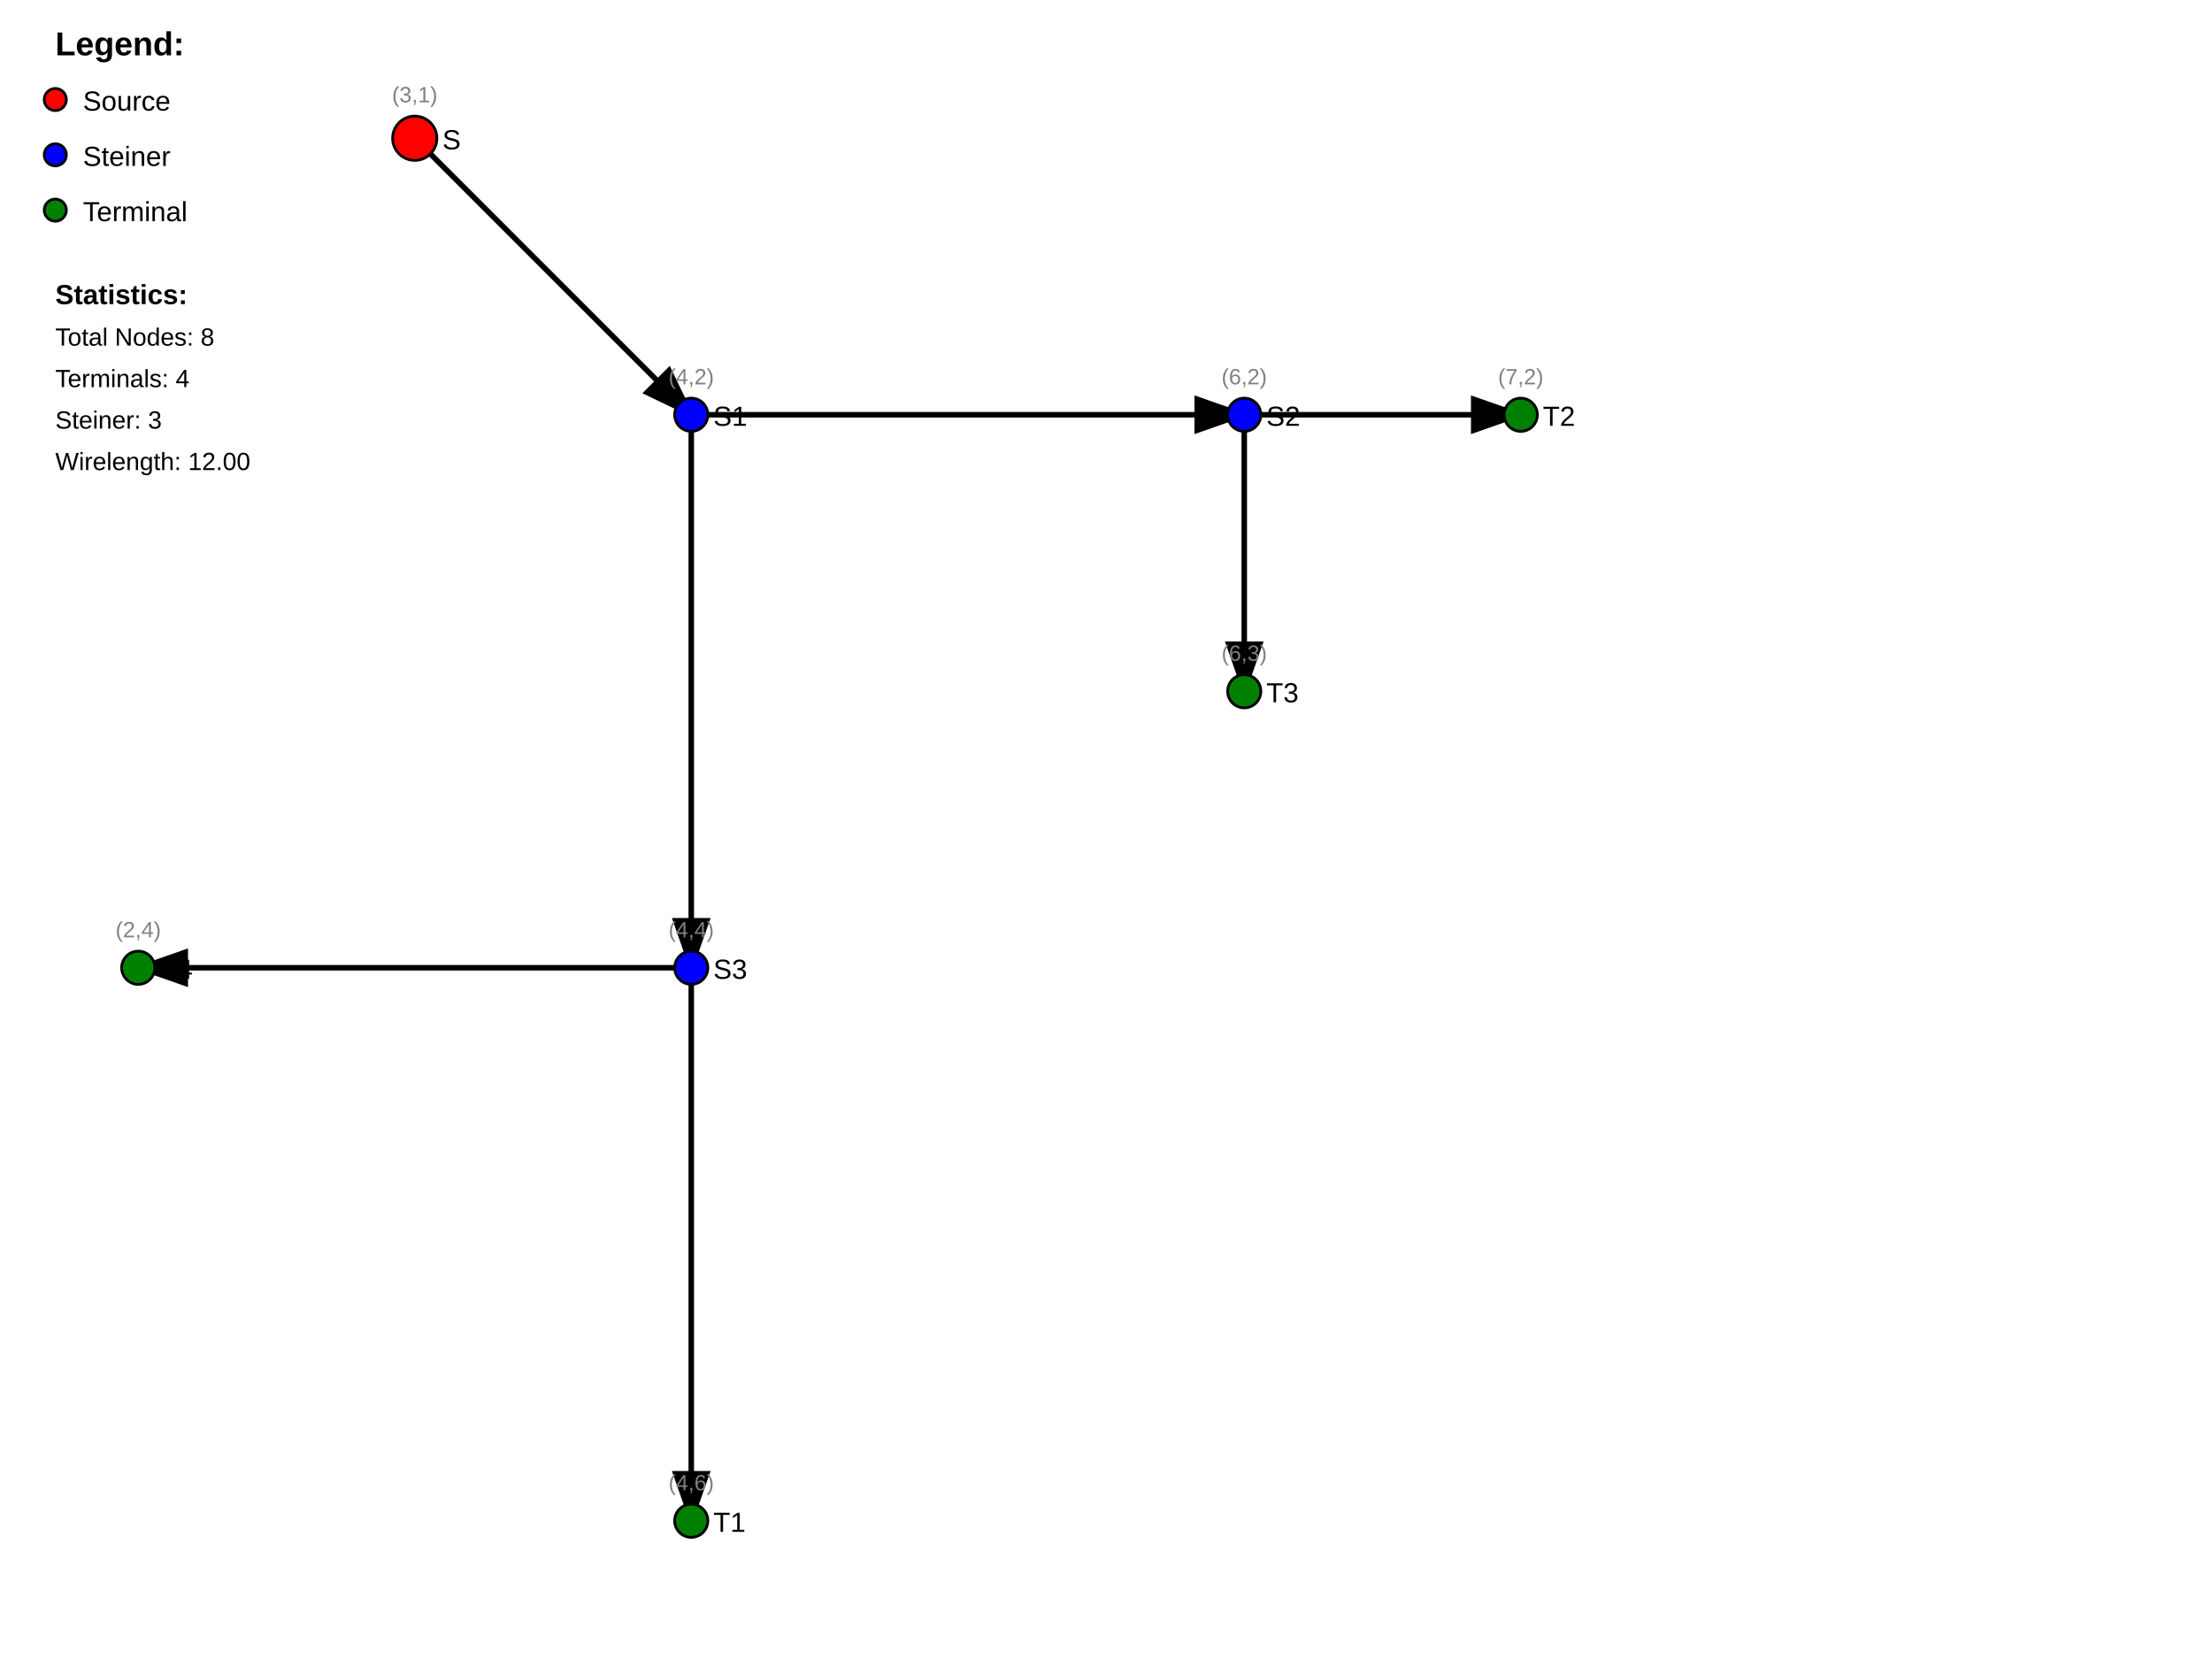
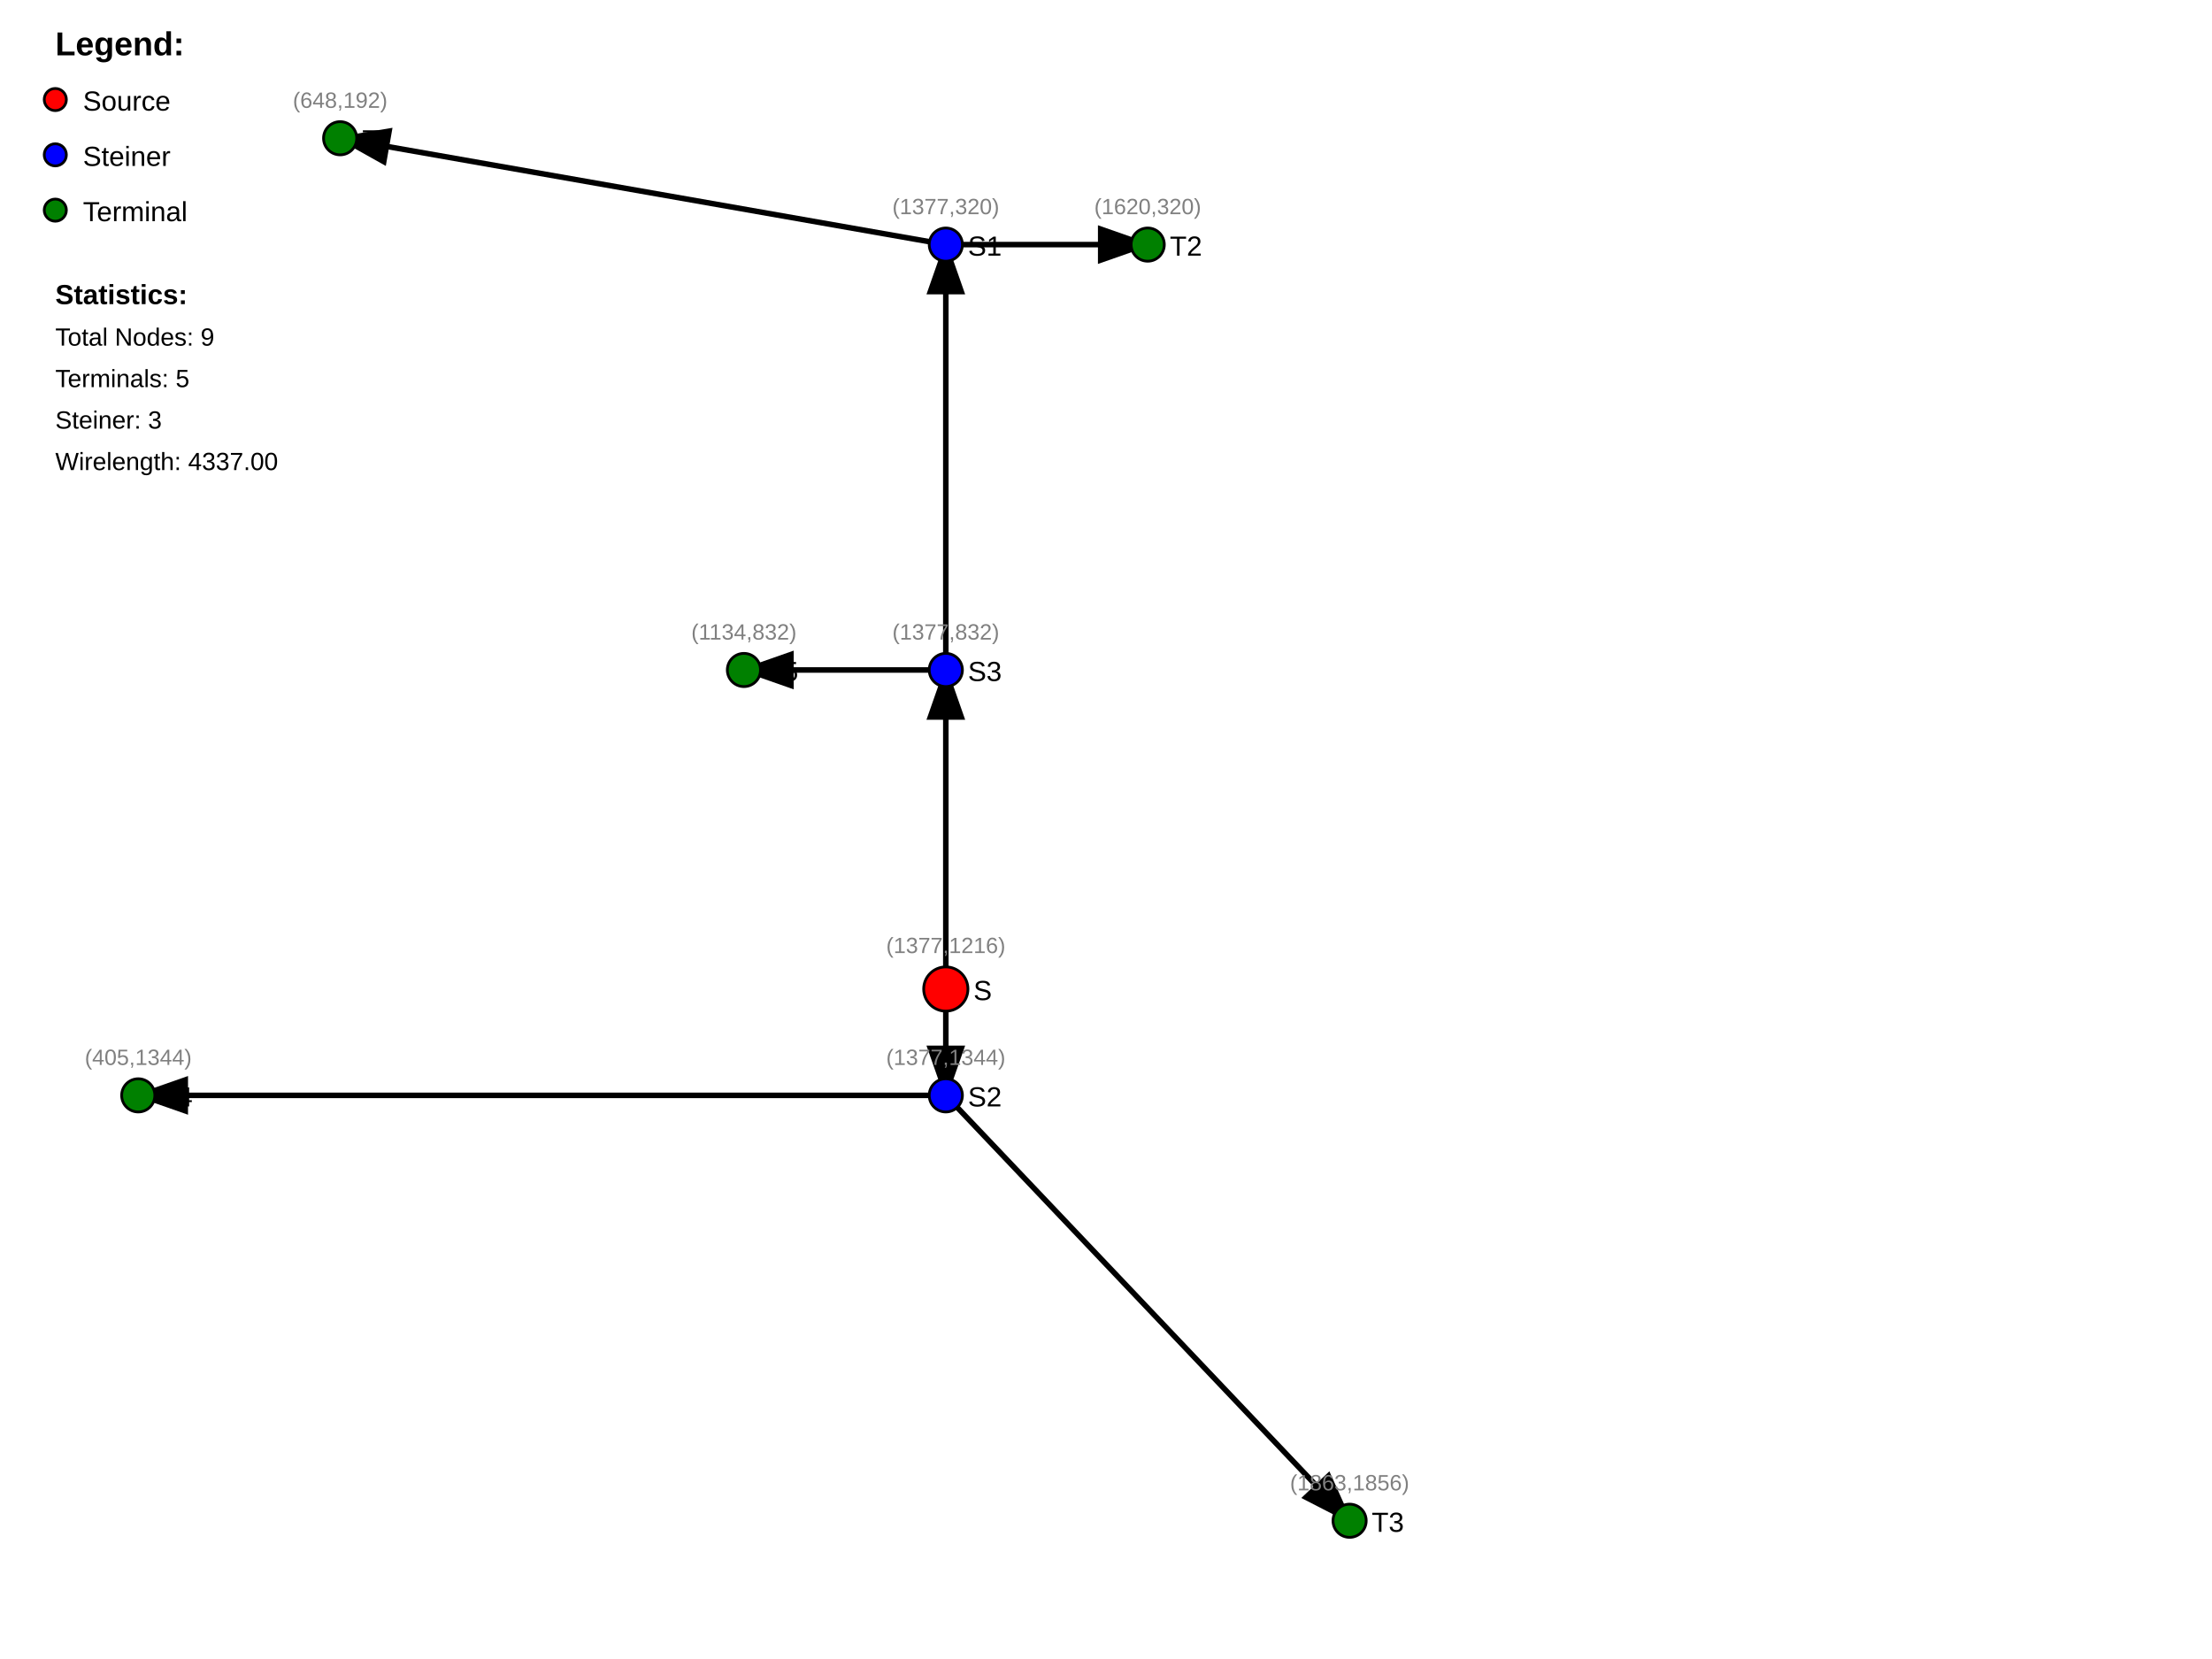
<svg xmlns="http://www.w3.org/2000/svg" width="800" height="600">
  <rect width="100%" height="100%" fill="white" />
  <defs>
    <marker id="arrowhead" markerWidth="10" markerHeight="7" refX="9" refY="3.5" orient="auto">
      <polygon points="0 0, 10 3.5, 0 7" fill="black" />
    </marker>
  </defs>
-   <line x1="150.0" y1="50.0" x2="250.0" y2="150.0" stroke="black" stroke-width="2" marker-end="url(#arrowhead)" />
-   <line x1="250.0" y1="150.0" x2="450.0" y2="150.0" stroke="black" stroke-width="2" marker-end="url(#arrowhead)" />
-   <line x1="250.0" y1="150.0" x2="250.0" y2="350.0" stroke="black" stroke-width="2" marker-end="url(#arrowhead)" />
-   <line x1="450.0" y1="150.0" x2="550.0" y2="150.0" stroke="black" stroke-width="2" marker-end="url(#arrowhead)" />
-   <line x1="450.0" y1="150.0" x2="450.0" y2="250.0" stroke="black" stroke-width="2" marker-end="url(#arrowhead)" />
-   <line x1="250.0" y1="350.0" x2="250.0" y2="550.0" stroke="black" stroke-width="2" marker-end="url(#arrowhead)" />
-   <line x1="250.0" y1="350.0" x2="50.0" y2="350.0" stroke="black" stroke-width="2" marker-end="url(#arrowhead)" />
-   <circle cx="150.0" cy="50.0" r="8" fill="red" stroke="black" stroke-width="1" />
-   <text x="160.0" y="54.0" font-family="Arial" font-size="10" fill="black">S</text>
-   <text x="150.0" y="37.0" font-family="Arial" font-size="8" fill="gray" text-anchor="middle">(3,1)</text>
-   <circle cx="250.0" cy="550.0" r="6" fill="green" stroke="black" stroke-width="1" />
-   <text x="258.0" y="554.0" font-family="Arial" font-size="10" fill="black">T1</text>
-   <text x="250.0" y="539.0" font-family="Arial" font-size="8" fill="gray" text-anchor="middle">(4,6)</text>
-   <circle cx="250.0" cy="150.0" r="6" fill="blue" stroke="black" stroke-width="1" />
-   <text x="258.0" y="154.0" font-family="Arial" font-size="10" fill="black">S1</text>
-   <text x="250.0" y="139.0" font-family="Arial" font-size="8" fill="gray" text-anchor="middle">(4,2)</text>
-   <circle cx="550.0" cy="150.0" r="6" fill="green" stroke="black" stroke-width="1" />
-   <text x="558.0" y="154.0" font-family="Arial" font-size="10" fill="black">T2</text>
-   <text x="550.0" y="139.0" font-family="Arial" font-size="8" fill="gray" text-anchor="middle">(7,2)</text>
-   <circle cx="450.0" cy="150.0" r="6" fill="blue" stroke="black" stroke-width="1" />
-   <text x="458.0" y="154.0" font-family="Arial" font-size="10" fill="black">S2</text>
-   <text x="450.0" y="139.0" font-family="Arial" font-size="8" fill="gray" text-anchor="middle">(6,2)</text>
-   <circle cx="450.0" cy="250.0" r="6" fill="green" stroke="black" stroke-width="1" />
-   <text x="458.0" y="254.0" font-family="Arial" font-size="10" fill="black">T3</text>
-   <text x="450.0" y="239.0" font-family="Arial" font-size="8" fill="gray" text-anchor="middle">(6,3)</text>
-   <circle cx="250.0" cy="350.0" r="6" fill="blue" stroke="black" stroke-width="1" />
-   <text x="258.0" y="354.0" font-family="Arial" font-size="10" fill="black">S3</text>
-   <text x="250.0" y="339.0" font-family="Arial" font-size="8" fill="gray" text-anchor="middle">(4,4)</text>
-   <circle cx="50.0" cy="350.0" r="6" fill="green" stroke="black" stroke-width="1" />
-   <text x="58.0" y="354.0" font-family="Arial" font-size="10" fill="black">T4</text>
-   <text x="50.0" y="339.0" font-family="Arial" font-size="8" fill="gray" text-anchor="middle">(2,4)</text>
+   <line x1="342.067" y1="357.692" x2="342.067" y2="396.154" stroke="black" stroke-width="2" marker-end="url(#arrowhead)" />
+   <line x1="342.067" y1="357.692" x2="342.067" y2="242.308" stroke="black" stroke-width="2" marker-end="url(#arrowhead)" />
+   <line x1="342.067" y1="396.154" x2="488.101" y2="550.0" stroke="black" stroke-width="2" marker-end="url(#arrowhead)" />
+   <line x1="342.067" y1="396.154" x2="50.0" y2="396.154" stroke="black" stroke-width="2" marker-end="url(#arrowhead)" />
+   <line x1="342.067" y1="242.308" x2="342.067" y2="88.462" stroke="black" stroke-width="2" marker-end="url(#arrowhead)" />
+   <line x1="342.067" y1="242.308" x2="269.05" y2="242.308" stroke="black" stroke-width="2" marker-end="url(#arrowhead)" />
+   <line x1="342.067" y1="88.462" x2="123.017" y2="50.0" stroke="black" stroke-width="2" marker-end="url(#arrowhead)" />
+   <line x1="342.067" y1="88.462" x2="415.084" y2="88.462" stroke="black" stroke-width="2" marker-end="url(#arrowhead)" />
+   <circle cx="342.067" cy="357.692" r="8" fill="red" stroke="black" stroke-width="1" />
+   <text x="352.067" y="361.692" font-family="Arial" font-size="10" fill="black">S</text>
+   <text x="342.067" y="344.692" font-family="Arial" font-size="8" fill="gray" text-anchor="middle">(1377,1216)</text>
+   <circle cx="123.017" cy="50.0" r="6" fill="green" stroke="black" stroke-width="1" />
+   <text x="131.017" y="54.0" font-family="Arial" font-size="10" fill="black">T1</text>
+   <text x="123.017" y="39.0" font-family="Arial" font-size="8" fill="gray" text-anchor="middle">(648,192)</text>
+   <circle cx="342.067" cy="88.462" r="6" fill="blue" stroke="black" stroke-width="1" />
+   <text x="350.067" y="92.462" font-family="Arial" font-size="10" fill="black">S1</text>
+   <text x="342.067" y="77.462" font-family="Arial" font-size="8" fill="gray" text-anchor="middle">(1377,320)</text>
+   <circle cx="415.084" cy="88.462" r="6" fill="green" stroke="black" stroke-width="1" />
+   <text x="423.084" y="92.462" font-family="Arial" font-size="10" fill="black">T2</text>
+   <text x="415.084" y="77.462" font-family="Arial" font-size="8" fill="gray" text-anchor="middle">(1620,320)</text>
+   <circle cx="488.101" cy="550.0" r="6" fill="green" stroke="black" stroke-width="1" />
+   <text x="496.101" y="554.0" font-family="Arial" font-size="10" fill="black">T3</text>
+   <text x="488.101" y="539.0" font-family="Arial" font-size="8" fill="gray" text-anchor="middle">(1863,1856)</text>
+   <circle cx="342.067" cy="396.154" r="6" fill="blue" stroke="black" stroke-width="1" />
+   <text x="350.067" y="400.154" font-family="Arial" font-size="10" fill="black">S2</text>
+   <text x="342.067" y="385.154" font-family="Arial" font-size="8" fill="gray" text-anchor="middle">(1377,1344)</text>
+   <circle cx="50.0" cy="396.154" r="6" fill="green" stroke="black" stroke-width="1" />
+   <text x="58.0" y="400.154" font-family="Arial" font-size="10" fill="black">T4</text>
+   <text x="50.0" y="385.154" font-family="Arial" font-size="8" fill="gray" text-anchor="middle">(405,1344)</text>
+   <circle cx="342.067" cy="242.308" r="6" fill="blue" stroke="black" stroke-width="1" />
+   <text x="350.067" y="246.308" font-family="Arial" font-size="10" fill="black">S3</text>
+   <text x="342.067" y="231.308" font-family="Arial" font-size="8" fill="gray" text-anchor="middle">(1377,832)</text>
+   <circle cx="269.05" cy="242.308" r="6" fill="green" stroke="black" stroke-width="1" />
+   <text x="277.05" y="246.308" font-family="Arial" font-size="10" fill="black">T5</text>
+   <text x="269.05" y="231.308" font-family="Arial" font-size="8" fill="gray" text-anchor="middle">(1134,832)</text>
  <text x="20" y="20" font-family="Arial" font-size="12" font-weight="bold">Legend:</text>
  <circle cx="20" cy="36" r="4" fill="red" stroke="black" />
  <text x="30" y="40" font-family="Arial" font-size="10">Source</text>
  <circle cx="20" cy="56" r="4" fill="blue" stroke="black" />
  <text x="30" y="60" font-family="Arial" font-size="10">Steiner</text>
  <circle cx="20" cy="76" r="4" fill="green" stroke="black" />
  <text x="30" y="80" font-family="Arial" font-size="10">Terminal</text>
  <text x="20" y="110" font-family="Arial" font-size="10" font-weight="bold">Statistics:</text>
-   <text x="20" y="125" font-family="Arial" font-size="9">Total Nodes: 8</text>
-   <text x="20" y="140" font-family="Arial" font-size="9">Terminals: 4</text>
+   <text x="20" y="125" font-family="Arial" font-size="9">Total Nodes: 9</text>
+   <text x="20" y="140" font-family="Arial" font-size="9">Terminals: 5</text>
  <text x="20" y="155" font-family="Arial" font-size="9">Steiner: 3</text>
-   <text x="20" y="170" font-family="Arial" font-size="9">Wirelength: 12.00</text>
+   <text x="20" y="170" font-family="Arial" font-size="9">Wirelength: 4337.00</text>
</svg>
